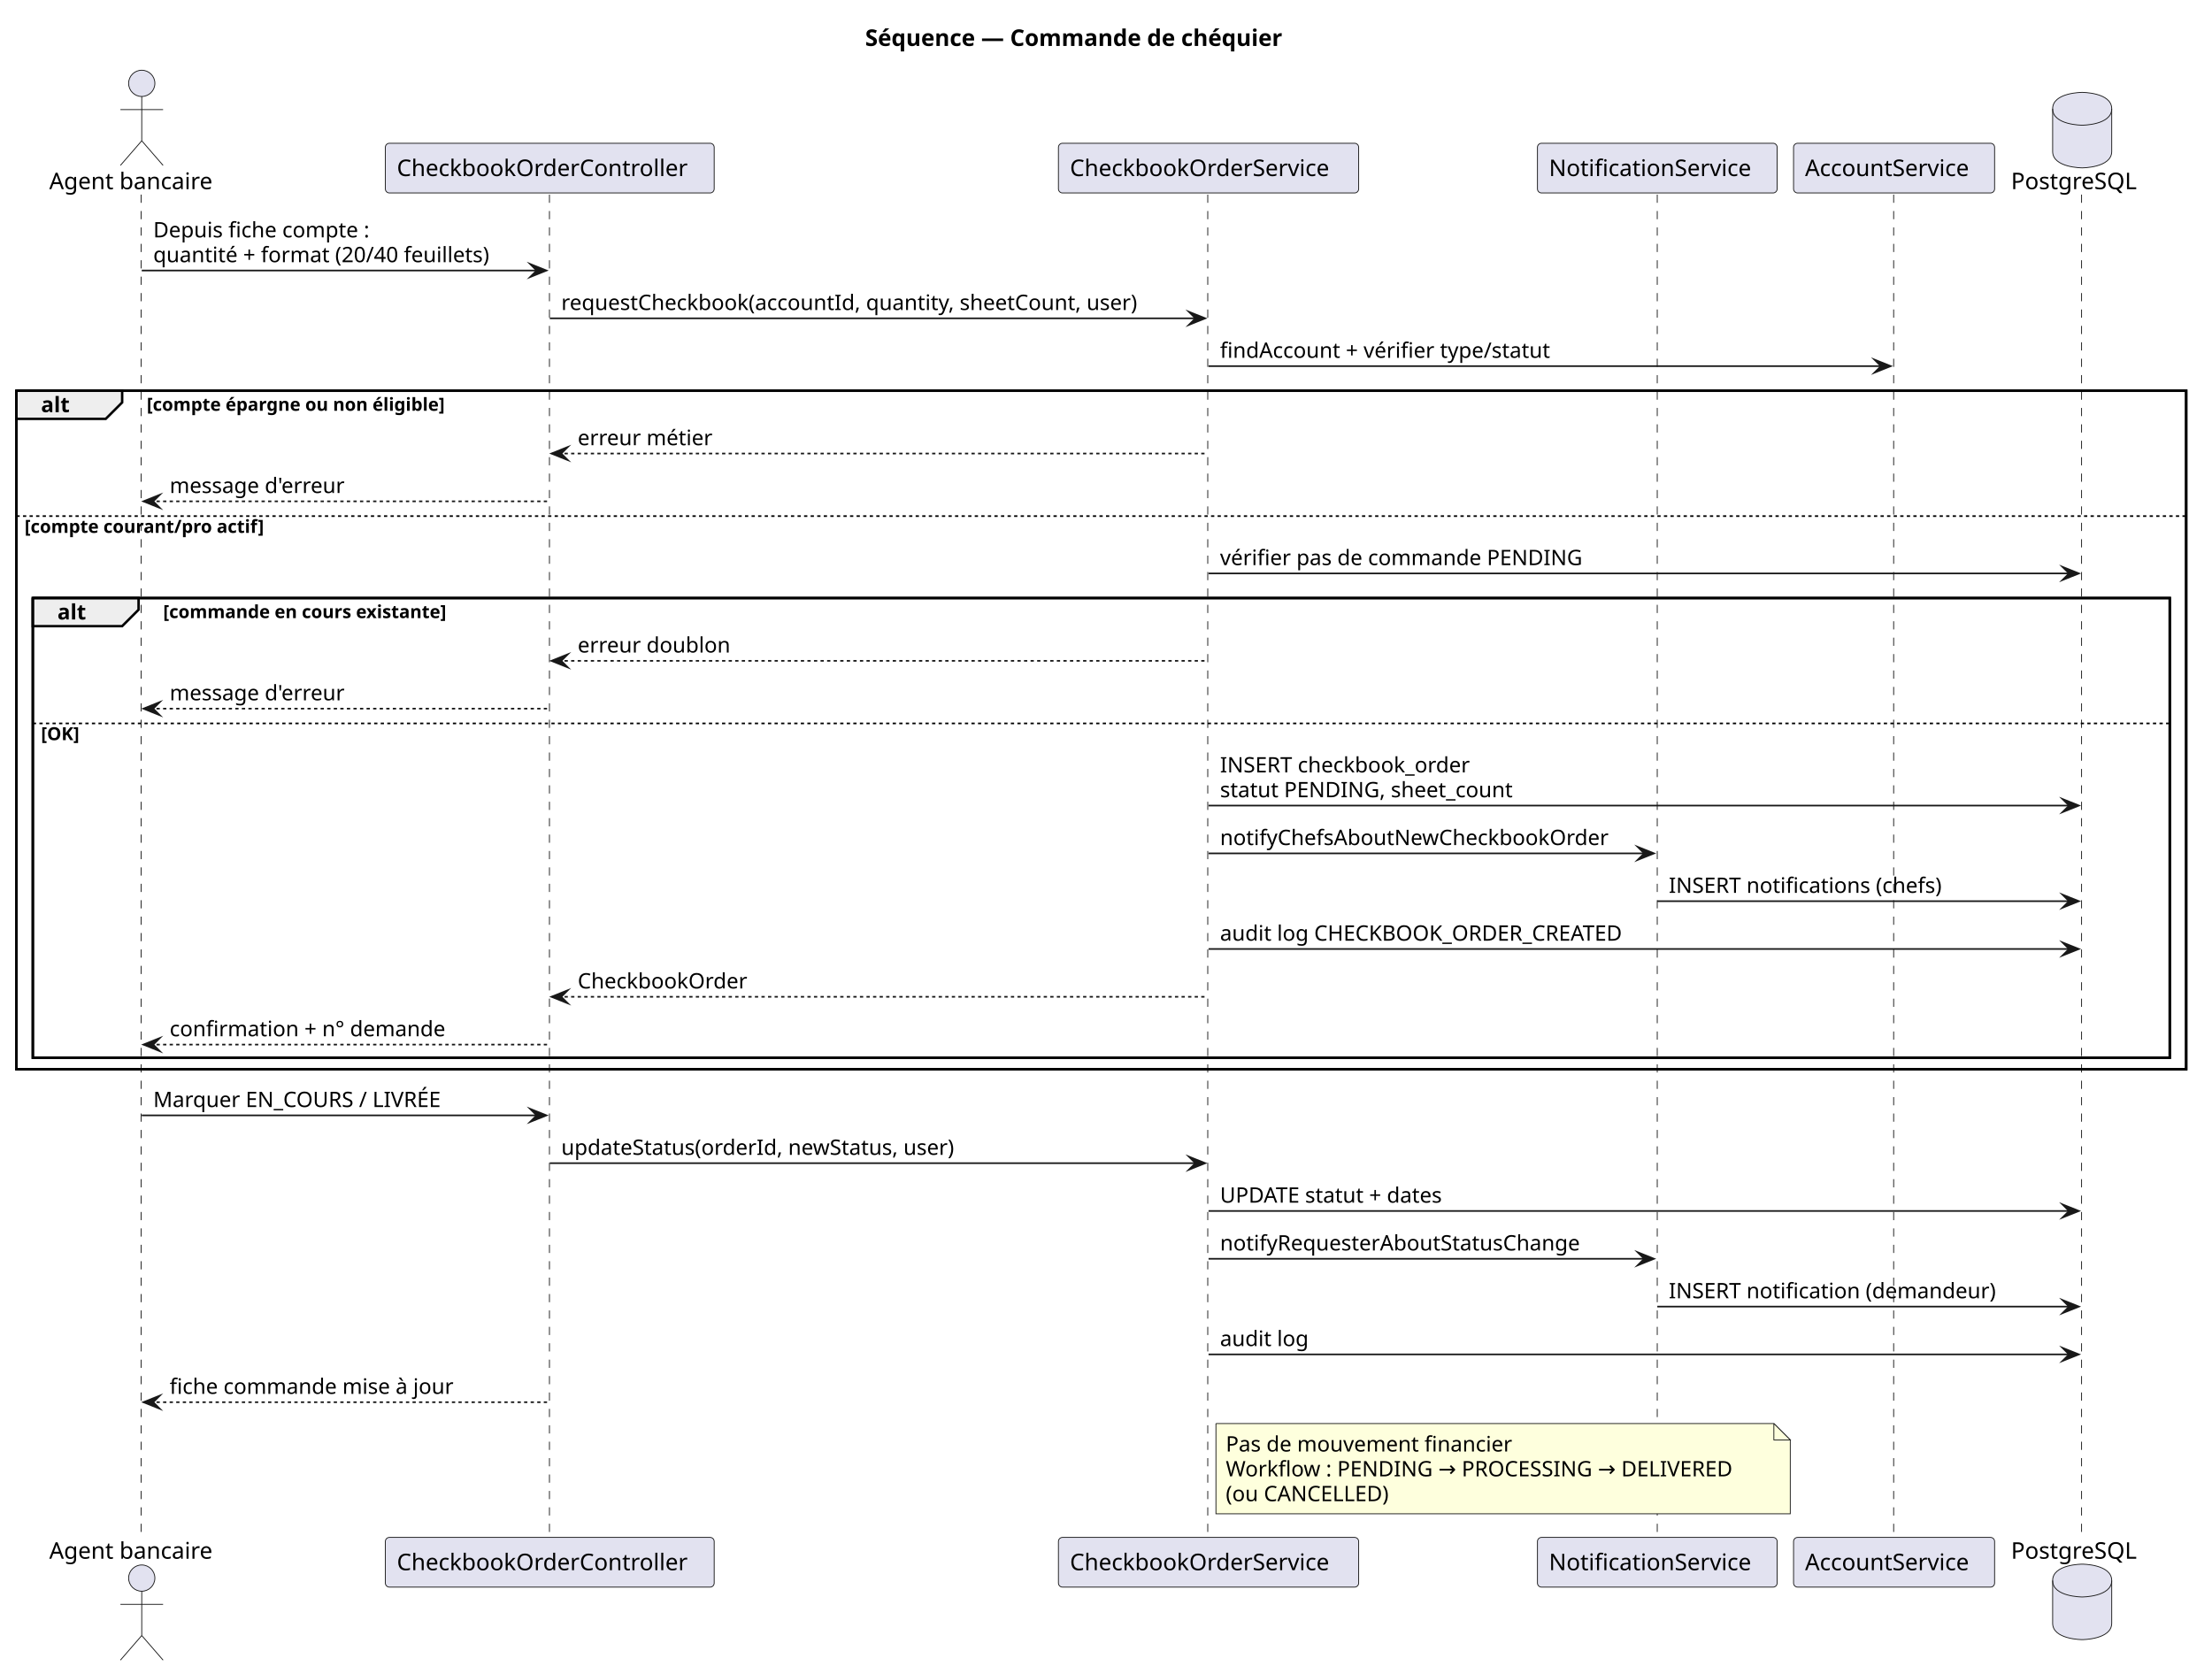
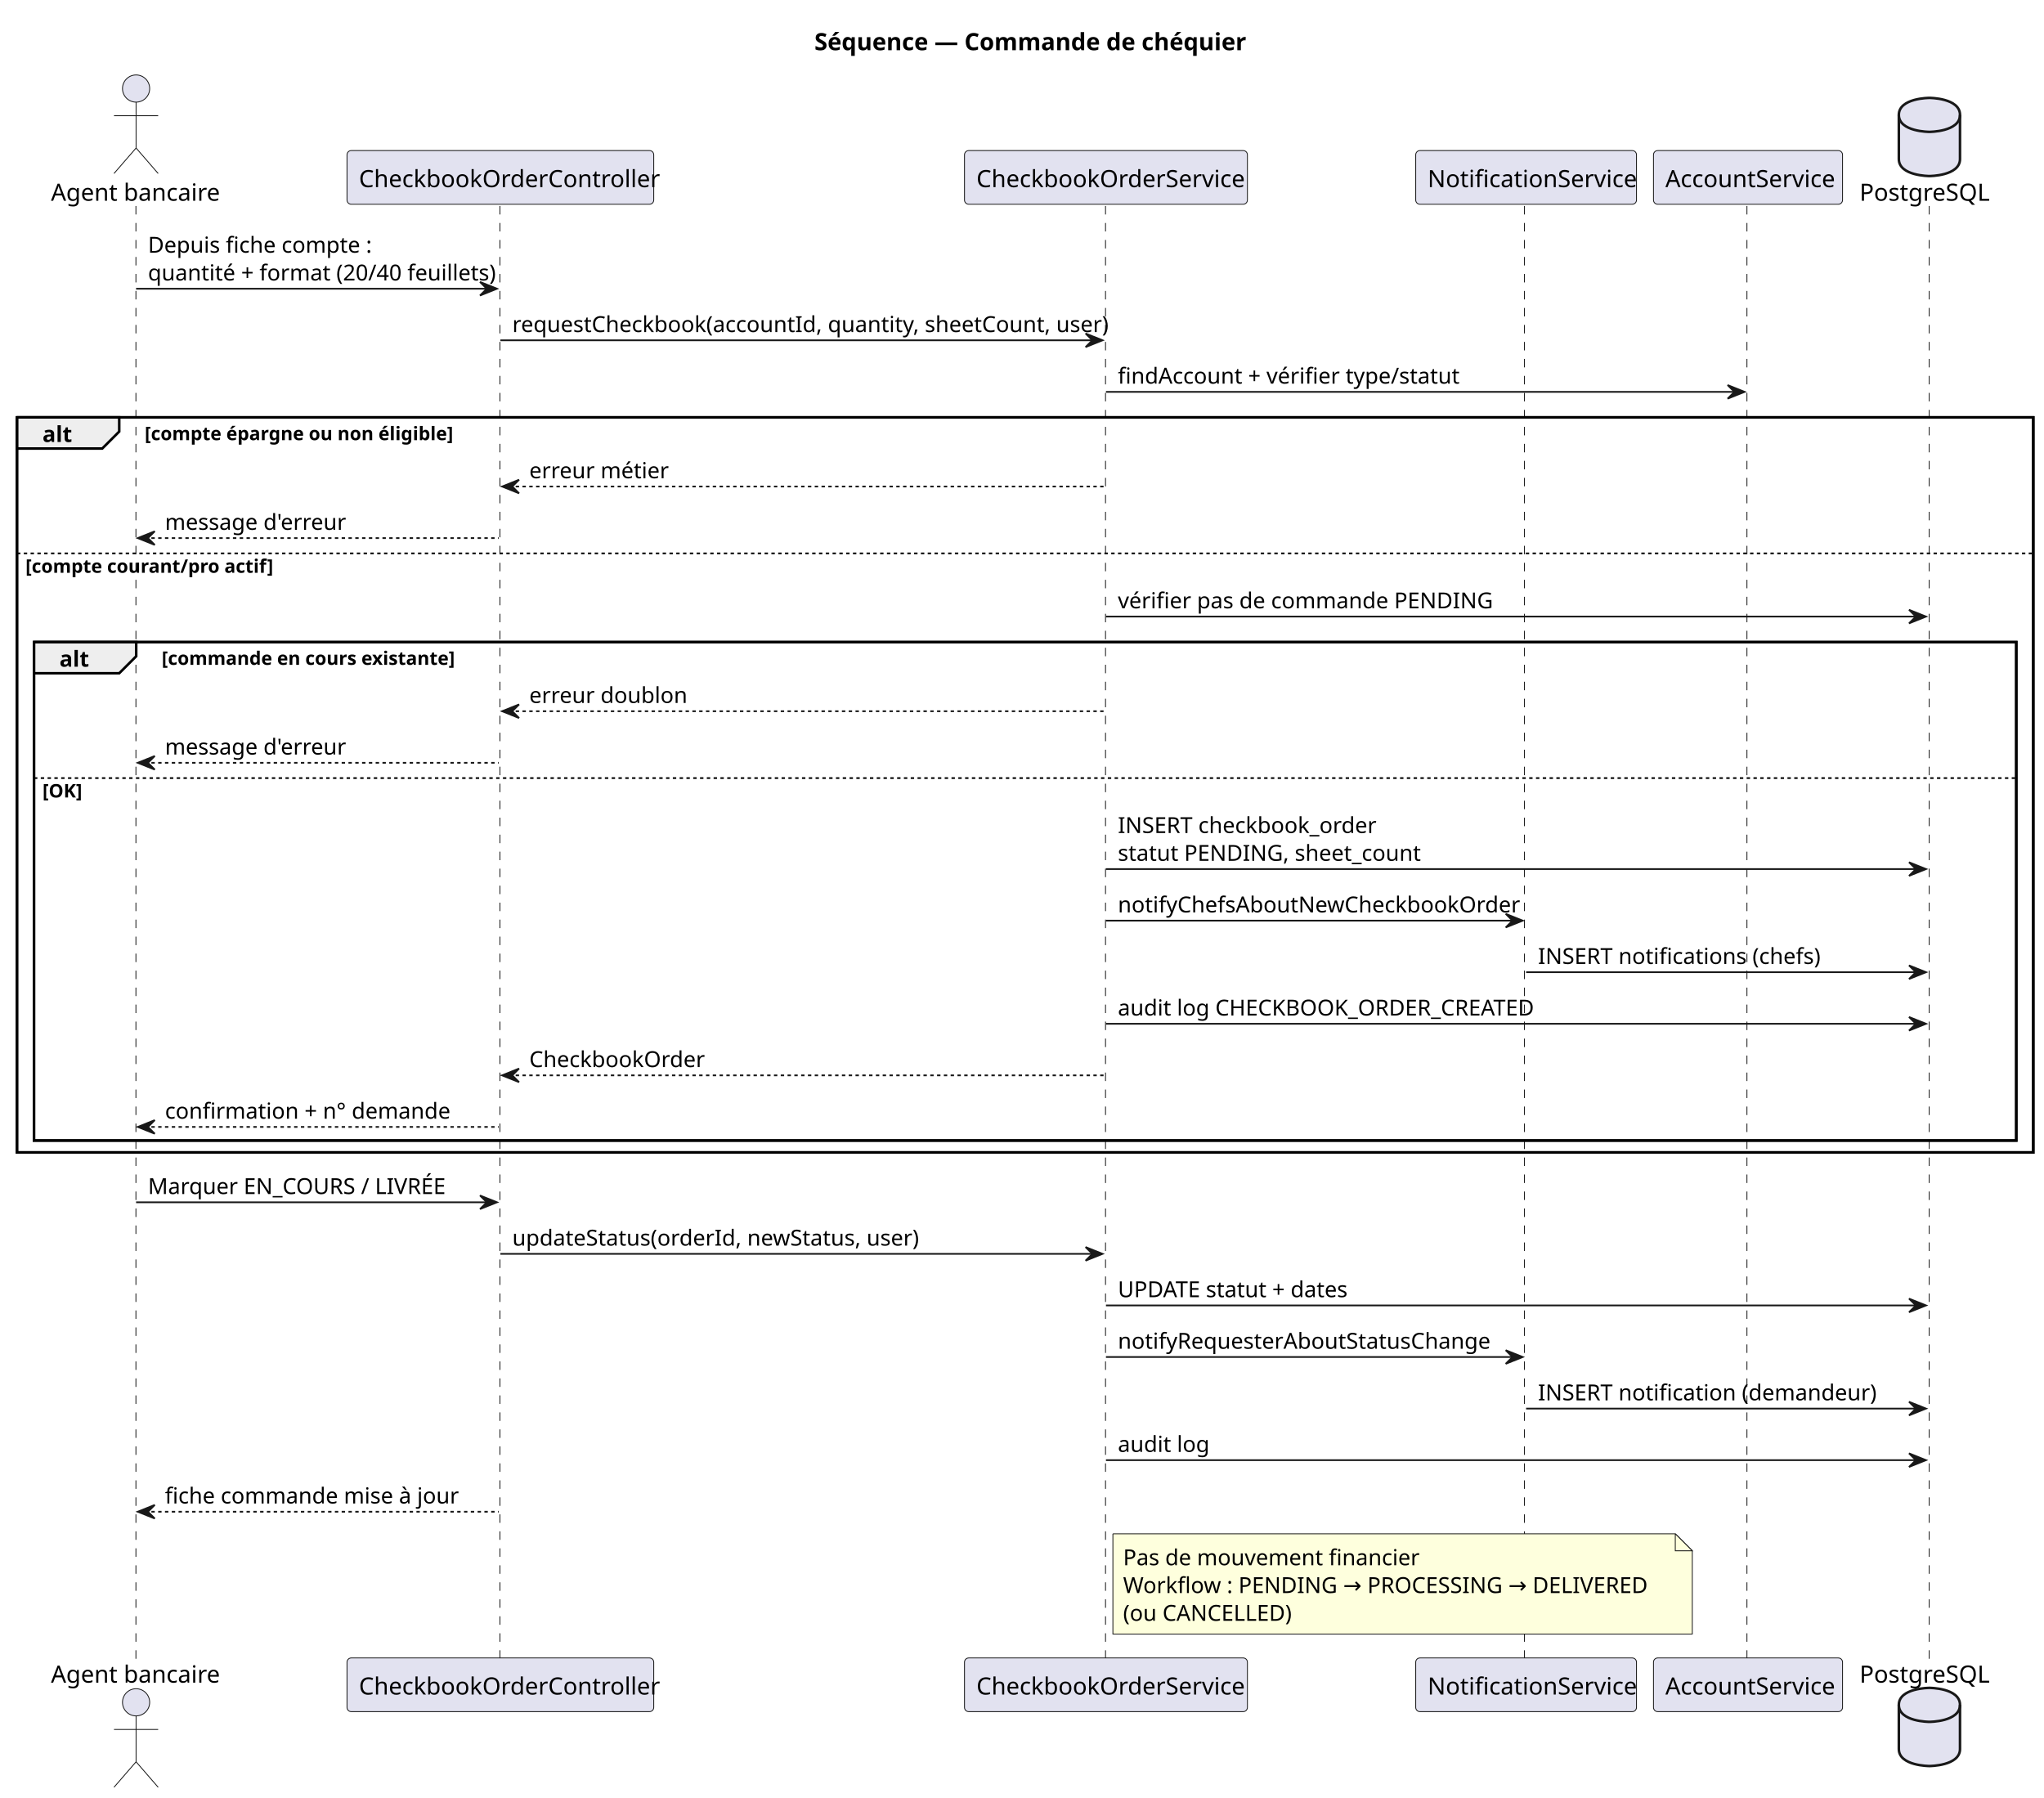
- <svg xmlns="http://www.w3.org/2000/svg" version="1.1" data-diagram-type="SEQUENCE" style="width:1348px;height:1020px;background:#FFFFFF;" width="1348px" height="1020px" viewBox="0 0 1348 1020" zoomAndPan="magnify" preserveAspectRatio="none" contentStyleType="text/css">
+ <svg xmlns="http://www.w3.org/2000/svg" contentStyleType="text/css" height="1058px" preserveAspectRatio="none" style="width:1203px;height:1058px;background:#FFFFFF;" version="1.1" viewBox="0 0 1203 1058" width="1203px" zoomAndPan="magnify">
  <defs />
  <g>
-     <g class="title" data-source-line="4">
-       <text x="527.242" y="27.995" fill="#000000" font-size="14" lengthAdjust="spacing" textLength="286.781" font-weight="700" font-family="sans-serif">Séquence — Commande de chéquier</text>
-     </g>
-     <rect x="10" y="238.125" width="1322.266" height="413.469" fill="none" style="stroke:#000000;stroke-width:1.5;" />
-     <rect x="20" y="364.461" width="1302.266" height="280.133" fill="none" style="stroke:#000000;stroke-width:1.5;" />
-     <g class="participant-lifeline" data-qualified-name="agent" data-entity-uid="part1" id="part1-lifeline" data-source-line="6">
-       <g>
-         <rect x="82.382" y="118.594" width="8" height="819.328" fill="#000000" fill-opacity="0" />
-         <line x1="86" y1="118.594" x2="86" y2="937.922" style="stroke:#181818;stroke-width:0.5;stroke-dasharray:5,5;" />
-       </g>
-     </g>
-     <g class="participant-lifeline" data-qualified-name="ctrl" data-entity-uid="part2" id="part2-lifeline" data-source-line="7">
-       <g>
-         <rect x="331.032" y="118.594" width="8" height="819.328" fill="#000000" fill-opacity="0" />
-         <line x1="334.834" y1="118.594" x2="334.834" y2="937.922" style="stroke:#181818;stroke-width:0.5;stroke-dasharray:5,5;" />
-       </g>
-     </g>
-     <g class="participant-lifeline" data-qualified-name="svc" data-entity-uid="part3" id="part3-lifeline" data-source-line="8">
-       <g>
-         <rect x="732.489" y="118.594" width="8" height="819.328" fill="#000000" fill-opacity="0" />
-         <line x1="736.007" y1="118.594" x2="736.007" y2="937.922" style="stroke:#181818;stroke-width:0.5;stroke-dasharray:5,5;" />
-       </g>
-     </g>
-     <g class="participant-lifeline" data-qualified-name="notif" data-entity-uid="part4" id="part4-lifeline" data-source-line="9">
-       <g>
-         <rect x="1005.964" y="118.594" width="8" height="819.328" fill="#000000" fill-opacity="0" />
-         <line x1="1009.929" y1="118.594" x2="1009.929" y2="937.922" style="stroke:#181818;stroke-width:0.5;stroke-dasharray:5,5;" />
-       </g>
-     </g>
-     <g class="participant-lifeline" data-qualified-name="acc" data-entity-uid="part5" id="part5-lifeline" data-source-line="10">
-       <g>
-         <rect x="1150.256" y="118.594" width="8" height="819.328" fill="#000000" fill-opacity="0" />
-         <line x1="1153.999" y1="118.594" x2="1153.999" y2="937.922" style="stroke:#181818;stroke-width:0.5;stroke-dasharray:5,5;" />
-       </g>
-     </g>
-     <g class="participant-lifeline" data-qualified-name="db" data-entity-uid="part6" id="part6-lifeline" data-source-line="11">
-       <g>
-         <rect x="1264.89" y="118.594" width="8" height="819.328" fill="#000000" fill-opacity="0" />
-         <line x1="1268.513" y1="118.594" x2="1268.513" y2="937.922" style="stroke:#181818;stroke-width:0.5;stroke-dasharray:5,5;" />
-       </g>
-     </g>
-     <g class="participant participant-head" data-qualified-name="agent" data-entity-uid="part1" id="part1-head" data-source-line="6">
-       <text x="30" y="115.292" fill="#000000" font-size="14" lengthAdjust="spacing" textLength="106.764" font-family="sans-serif">Agent bancaire</text>
-       <ellipse cx="86.382" cy="50.797" rx="8" ry="8" fill="#E2E2F0" style="stroke:#181818;stroke-width:0.5;" />
-       <path d="M86.382,58.797 L86.382,85.797 M73.382,66.797 L99.382,66.797 M86.382,85.797 L73.382,100.797 M86.382,85.797 L99.382,100.797" style="stroke:#181818;stroke-width:0.5;" fill="none" />
-     </g>
-     <g class="participant participant-tail" data-qualified-name="agent" data-entity-uid="part1" id="part1-tail" data-source-line="6">
-       <text x="30" y="949.917" fill="#000000" font-size="14" lengthAdjust="spacing" textLength="106.764" font-family="sans-serif">Agent bancaire</text>
-       <ellipse cx="86.382" cy="961.719" rx="8" ry="8" fill="#E2E2F0" style="stroke:#181818;stroke-width:0.5;" />
-       <path d="M86.382,969.719 L86.382,996.719 M73.382,977.719 L99.382,977.719 M86.382,996.719 L73.382,1011.719 M86.382,996.719 L99.382,1011.719" style="stroke:#181818;stroke-width:0.5;" fill="none" />
-     </g>
-     <g class="participant participant-head" data-qualified-name="ctrl" data-entity-uid="part2" id="part2-head" data-source-line="7">
-       <rect x="234.834" y="87.297" width="200.395" height="30.297" fill="#E2E2F0" style="stroke:#181818;stroke-width:0.5;" rx="2.5" ry="2.5" />
-       <text x="241.834" y="107.292" fill="#000000" font-size="14" lengthAdjust="spacing" textLength="186.395" font-family="sans-serif">CheckbookOrderController</text>
-     </g>
-     <g class="participant participant-tail" data-qualified-name="ctrl" data-entity-uid="part2" id="part2-tail" data-source-line="7">
-       <rect x="234.834" y="936.922" width="200.395" height="30.297" fill="#E2E2F0" style="stroke:#181818;stroke-width:0.5;" rx="2.5" ry="2.5" />
-       <text x="241.834" y="956.917" fill="#000000" font-size="14" lengthAdjust="spacing" textLength="186.395" font-family="sans-serif">CheckbookOrderController</text>
-     </g>
-     <g class="participant participant-head" data-qualified-name="svc" data-entity-uid="part3" id="part3-head" data-source-line="8">
-       <rect x="645.007" y="87.297" width="182.964" height="30.297" fill="#E2E2F0" style="stroke:#181818;stroke-width:0.5;" rx="2.5" ry="2.5" />
-       <text x="652.007" y="107.292" fill="#000000" font-size="14" lengthAdjust="spacing" textLength="168.964" font-family="sans-serif">CheckbookOrderService</text>
-     </g>
-     <g class="participant participant-tail" data-qualified-name="svc" data-entity-uid="part3" id="part3-tail" data-source-line="8">
-       <rect x="645.007" y="936.922" width="182.964" height="30.297" fill="#E2E2F0" style="stroke:#181818;stroke-width:0.5;" rx="2.5" ry="2.5" />
-       <text x="652.007" y="956.917" fill="#000000" font-size="14" lengthAdjust="spacing" textLength="168.964" font-family="sans-serif">CheckbookOrderService</text>
-     </g>
-     <g class="participant participant-head" data-qualified-name="notif" data-entity-uid="part4" id="part4-head" data-source-line="9">
-       <rect x="936.929" y="87.297" width="146.07" height="30.297" fill="#E2E2F0" style="stroke:#181818;stroke-width:0.5;" rx="2.5" ry="2.5" />
-       <text x="943.929" y="107.292" fill="#000000" font-size="14" lengthAdjust="spacing" textLength="132.07" font-family="sans-serif">NotificationService</text>
-     </g>
-     <g class="participant participant-tail" data-qualified-name="notif" data-entity-uid="part4" id="part4-tail" data-source-line="9">
-       <rect x="936.929" y="936.922" width="146.07" height="30.297" fill="#E2E2F0" style="stroke:#181818;stroke-width:0.5;" rx="2.5" ry="2.5" />
-       <text x="943.929" y="956.917" fill="#000000" font-size="14" lengthAdjust="spacing" textLength="132.07" font-family="sans-serif">NotificationService</text>
-     </g>
-     <g class="participant participant-head" data-qualified-name="acc" data-entity-uid="part5" id="part5-head" data-source-line="10">
-       <rect x="1092.999" y="87.297" width="122.514" height="30.297" fill="#E2E2F0" style="stroke:#181818;stroke-width:0.5;" rx="2.5" ry="2.5" />
-       <text x="1099.999" y="107.292" fill="#000000" font-size="14" lengthAdjust="spacing" textLength="108.514" font-family="sans-serif">AccountService</text>
-     </g>
-     <g class="participant participant-tail" data-qualified-name="acc" data-entity-uid="part5" id="part5-tail" data-source-line="10">
-       <rect x="1092.999" y="936.922" width="122.514" height="30.297" fill="#E2E2F0" style="stroke:#181818;stroke-width:0.5;" rx="2.5" ry="2.5" />
-       <text x="1099.999" y="956.917" fill="#000000" font-size="14" lengthAdjust="spacing" textLength="108.514" font-family="sans-serif">AccountService</text>
-     </g>
-     <g class="participant participant-head" data-qualified-name="db" data-entity-uid="part6" id="part6-head" data-source-line="11">
-       <text x="1225.513" y="115.292" fill="#000000" font-size="14" lengthAdjust="spacing" textLength="80.753" font-family="sans-serif">PostgreSQL</text>
-       <path d="M1250.89,66.297 C1250.89,56.297 1268.89,56.297 1268.89,56.297 C1268.89,56.297 1286.89,56.297 1286.89,66.297 L1286.89,92.297 C1286.89,102.297 1268.89,102.297 1268.89,102.297 C1268.89,102.297 1250.89,102.297 1250.89,92.297 L1250.89,66.297" style="stroke:#181818;stroke-width:0.5;" fill="#E2E2F0" />
-       <path d="M1250.89,66.297 C1250.89,76.297 1268.89,76.297 1268.89,76.297 C1268.89,76.297 1286.89,76.297 1286.89,66.297" style="stroke:#181818;stroke-width:0.5;" fill="none" />
-     </g>
-     <g class="participant participant-tail" data-qualified-name="db" data-entity-uid="part6" id="part6-tail" data-source-line="11">
-       <text x="1225.513" y="949.917" fill="#000000" font-size="14" lengthAdjust="spacing" textLength="80.753" font-family="sans-serif">PostgreSQL</text>
-       <path d="M1250.89,963.219 C1250.89,953.219 1268.89,953.219 1268.89,953.219 C1268.89,953.219 1286.89,953.219 1286.89,963.219 L1286.89,989.219 C1286.89,999.219 1268.89,999.219 1268.89,999.219 C1268.89,999.219 1250.89,999.219 1250.89,989.219 L1250.89,963.219" style="stroke:#181818;stroke-width:0.5;" fill="#E2E2F0" />
-       <path d="M1250.89,963.219 C1250.89,973.219 1268.89,973.219 1268.89,973.219 C1268.89,973.219 1286.89,973.219 1286.89,963.219" style="stroke:#181818;stroke-width:0.5;" fill="none" />
-     </g>
-     <g class="message" data-entity-1="part1" data-entity-2="part2" id="msg1" data-source-line="13">
-       <polygon points="323.032,160.859,333.032,164.859,323.032,168.859,327.032,164.859" fill="#181818" style="stroke:#181818;stroke-width:1;stroke-linejoin:miter;stroke-miterlimit:10;" />
-       <line x1="86.382" y1="164.859" x2="329.032" y2="164.859" style="stroke:#181818;stroke-width:1;" />
-       <text x="93.382" y="144.661" fill="#000000" font-size="13" lengthAdjust="spacing" textLength="142.346" font-family="sans-serif">Depuis fiche compte :</text>
-       <text x="93.382" y="159.793" fill="#000000" font-size="13" lengthAdjust="spacing" textLength="224.65" font-family="sans-serif">quantité + format (20/40 feuillets)</text>
-     </g>
-     <g class="message" data-entity-1="part2" data-entity-2="part3" id="msg2" data-source-line="14">
-       <polygon points="724.489,189.992,734.489,193.992,724.489,197.992,728.489,193.992" fill="#181818" style="stroke:#181818;stroke-width:1;stroke-linejoin:miter;stroke-miterlimit:10;" />
-       <line x1="335.032" y1="193.992" x2="730.489" y2="193.992" style="stroke:#181818;stroke-width:1;" />
-       <text x="342.032" y="188.926" fill="#000000" font-size="13" lengthAdjust="spacing" textLength="377.457" font-family="sans-serif">requestCheckbook(accountId, quantity, sheetCount, user)</text>
-     </g>
-     <g class="message" data-entity-1="part3" data-entity-2="part5" id="msg3" data-source-line="16">
-       <polygon points="1142.256,219.125,1152.256,223.125,1142.256,227.125,1146.256,223.125" fill="#181818" style="stroke:#181818;stroke-width:1;stroke-linejoin:miter;stroke-miterlimit:10;" />
-       <line x1="736.489" y1="223.125" x2="1148.256" y2="223.125" style="stroke:#181818;stroke-width:1;" />
-       <text x="743.489" y="218.059" fill="#000000" font-size="13" lengthAdjust="spacing" textLength="218.556" font-family="sans-serif">findAccount + vérifier type/statut</text>
-     </g>
-     <path d="M10,238.125 L74.443,238.125 L74.443,245.258 L64.443,255.258 L10,255.258 L10,238.125" style="stroke:#000000;stroke-width:1.5;" fill="#EEEEEE" />
-     <rect x="10" y="238.125" width="1322.266" height="413.469" fill="none" style="stroke:#000000;stroke-width:1.5;" />
-     <text x="25" y="251.192" fill="#000000" font-size="13" lengthAdjust="spacing" textLength="19.443" font-weight="700" font-family="sans-serif">alt</text>
-     <text x="89.443" y="250.335" fill="#000000" font-size="11" lengthAdjust="spacing" textLength="207.211" font-weight="700" font-family="sans-serif">[compte épargne ou non éligible]</text>
-     <g class="message" data-entity-1="part3" data-entity-2="part2" id="msg4" data-source-line="18">
-       <polygon points="346.032,272.391,336.032,276.391,346.032,280.391,342.032,276.391" fill="#181818" style="stroke:#181818;stroke-width:1;stroke-linejoin:miter;stroke-miterlimit:10;" />
-       <line x1="340.032" y1="276.391" x2="735.489" y2="276.391" style="stroke:#181818;stroke-width:1;stroke-dasharray:2,2;" />
-       <text x="352.032" y="271.325" fill="#000000" font-size="13" lengthAdjust="spacing" textLength="87.115" font-family="sans-serif">erreur métier</text>
-     </g>
-     <g class="message" data-entity-1="part2" data-entity-2="part1" id="msg5" data-source-line="19">
-       <polygon points="97.382,301.523,87.382,305.523,97.382,309.523,93.382,305.523" fill="#181818" style="stroke:#181818;stroke-width:1;stroke-linejoin:miter;stroke-miterlimit:10;" />
-       <line x1="91.382" y1="305.523" x2="334.032" y2="305.523" style="stroke:#181818;stroke-width:1;stroke-dasharray:2,2;" />
-       <text x="103.382" y="300.457" fill="#000000" font-size="13" lengthAdjust="spacing" textLength="114.651" font-family="sans-serif">message d'erreur</text>
-     </g>
-     <line x1="10" y1="314.523" x2="1332.266" y2="314.523" style="stroke:#000000;stroke-width:1;stroke-dasharray:2,2;" />
-     <text x="15" y="324.734" fill="#000000" font-size="11" lengthAdjust="spacing" textLength="164.323" font-weight="700" font-family="sans-serif">[compte courant/pro actif]</text>
-     <g class="message" data-entity-1="part3" data-entity-2="part6" id="msg6" data-source-line="21">
-       <polygon points="1256.89,345.461,1266.89,349.461,1256.89,353.461,1260.89,349.461" fill="#181818" style="stroke:#181818;stroke-width:1;stroke-linejoin:miter;stroke-miterlimit:10;" />
-       <line x1="736.489" y1="349.461" x2="1262.89" y2="349.461" style="stroke:#181818;stroke-width:1;" />
-       <text x="743.489" y="344.395" fill="#000000" font-size="13" lengthAdjust="spacing" textLength="234.254" font-family="sans-serif">vérifier pas de commande PENDING</text>
-     </g>
-     <path d="M20,364.461 L84.443,364.461 L84.443,371.594 L74.443,381.594 L20,381.594 L20,364.461" style="stroke:#000000;stroke-width:1.5;" fill="#EEEEEE" />
-     <rect x="20" y="364.461" width="1302.266" height="280.133" fill="none" style="stroke:#000000;stroke-width:1.5;" />
-     <text x="35" y="377.528" fill="#000000" font-size="13" lengthAdjust="spacing" textLength="19.443" font-weight="700" font-family="sans-serif">alt</text>
-     <text x="99.443" y="376.671" fill="#000000" font-size="11" lengthAdjust="spacing" textLength="196.41" font-weight="700" font-family="sans-serif">[commande en cours existante]</text>
-     <g class="message" data-entity-1="part3" data-entity-2="part2" id="msg7" data-source-line="23">
-       <polygon points="346.032,398.727,336.032,402.727,346.032,406.727,342.032,402.727" fill="#181818" style="stroke:#181818;stroke-width:1;stroke-linejoin:miter;stroke-miterlimit:10;" />
-       <line x1="340.032" y1="402.727" x2="735.489" y2="402.727" style="stroke:#181818;stroke-width:1;stroke-dasharray:2,2;" />
-       <text x="352.032" y="397.661" fill="#000000" font-size="13" lengthAdjust="spacing" textLength="96.903" font-family="sans-serif">erreur doublon</text>
-     </g>
-     <g class="message" data-entity-1="part2" data-entity-2="part1" id="msg8" data-source-line="24">
-       <polygon points="97.382,427.859,87.382,431.859,97.382,435.859,93.382,431.859" fill="#181818" style="stroke:#181818;stroke-width:1;stroke-linejoin:miter;stroke-miterlimit:10;" />
-       <line x1="91.382" y1="431.859" x2="334.032" y2="431.859" style="stroke:#181818;stroke-width:1;stroke-dasharray:2,2;" />
-       <text x="103.382" y="426.793" fill="#000000" font-size="13" lengthAdjust="spacing" textLength="114.651" font-family="sans-serif">message d'erreur</text>
-     </g>
-     <line x1="20" y1="440.859" x2="1322.266" y2="440.859" style="stroke:#000000;stroke-width:1;stroke-dasharray:2,2;" />
-     <text x="25" y="451.07" fill="#000000" font-size="11" lengthAdjust="spacing" textLength="27.93" font-weight="700" font-family="sans-serif">[OK]</text>
-     <g class="message" data-entity-1="part3" data-entity-2="part6" id="msg9" data-source-line="26">
-       <polygon points="1256.89,486.93,1266.89,490.93,1256.89,494.93,1260.89,490.93" fill="#181818" style="stroke:#181818;stroke-width:1;stroke-linejoin:miter;stroke-miterlimit:10;" />
-       <line x1="736.489" y1="490.93" x2="1262.89" y2="490.93" style="stroke:#181818;stroke-width:1;" />
-       <text x="743.489" y="470.731" fill="#000000" font-size="13" lengthAdjust="spacing" textLength="162.272" font-family="sans-serif">INSERT checkbook_order</text>
-       <text x="743.489" y="485.864" fill="#000000" font-size="13" lengthAdjust="spacing" textLength="189.37" font-family="sans-serif">statut PENDING, sheet_count</text>
-     </g>
-     <g class="message" data-entity-1="part3" data-entity-2="part4" id="msg10" data-source-line="27">
-       <polygon points="997.964,516.062,1007.964,520.062,997.964,524.062,1001.964,520.062" fill="#181818" style="stroke:#181818;stroke-width:1;stroke-linejoin:miter;stroke-miterlimit:10;" />
-       <line x1="736.489" y1="520.062" x2="1003.964" y2="520.062" style="stroke:#181818;stroke-width:1;" />
-       <text x="743.489" y="514.997" fill="#000000" font-size="13" lengthAdjust="spacing" textLength="249.476" font-family="sans-serif">notifyChefsAboutNewCheckbookOrder</text>
-     </g>
-     <g class="message" data-entity-1="part4" data-entity-2="part6" id="msg11" data-source-line="28">
-       <polygon points="1256.89,545.195,1266.89,549.195,1256.89,553.195,1260.89,549.195" fill="#181818" style="stroke:#181818;stroke-width:1;stroke-linejoin:miter;stroke-miterlimit:10;" />
-       <line x1="1009.964" y1="549.195" x2="1262.89" y2="549.195" style="stroke:#181818;stroke-width:1;" />
-       <text x="1016.964" y="544.129" fill="#000000" font-size="13" lengthAdjust="spacing" textLength="180.019" font-family="sans-serif">INSERT notifications (chefs)</text>
-     </g>
-     <g class="message" data-entity-1="part3" data-entity-2="part6" id="msg12" data-source-line="29">
-       <polygon points="1256.89,574.328,1266.89,578.328,1256.89,582.328,1260.89,578.328" fill="#181818" style="stroke:#181818;stroke-width:1;stroke-linejoin:miter;stroke-miterlimit:10;" />
-       <line x1="736.489" y1="578.328" x2="1262.89" y2="578.328" style="stroke:#181818;stroke-width:1;" />
-       <text x="743.489" y="573.262" fill="#000000" font-size="13" lengthAdjust="spacing" textLength="264.729" font-family="sans-serif">audit log CHECKBOOK_ORDER_CREATED</text>
-     </g>
-     <g class="message" data-entity-1="part3" data-entity-2="part2" id="msg13" data-source-line="30">
-       <polygon points="346.032,603.461,336.032,607.461,346.032,611.461,342.032,607.461" fill="#181818" style="stroke:#181818;stroke-width:1;stroke-linejoin:miter;stroke-miterlimit:10;" />
-       <line x1="340.032" y1="607.461" x2="735.489" y2="607.461" style="stroke:#181818;stroke-width:1;stroke-dasharray:2,2;" />
-       <text x="352.032" y="602.395" fill="#000000" font-size="13" lengthAdjust="spacing" textLength="108.85" font-family="sans-serif">CheckbookOrder</text>
-     </g>
-     <g class="message" data-entity-1="part2" data-entity-2="part1" id="msg14" data-source-line="31">
-       <polygon points="97.382,632.594,87.382,636.594,97.382,640.594,93.382,636.594" fill="#181818" style="stroke:#181818;stroke-width:1;stroke-linejoin:miter;stroke-miterlimit:10;" />
-       <line x1="91.382" y1="636.594" x2="334.032" y2="636.594" style="stroke:#181818;stroke-width:1;stroke-dasharray:2,2;" />
-       <text x="103.382" y="631.528" fill="#000000" font-size="13" lengthAdjust="spacing" textLength="181.803" font-family="sans-serif">confirmation + n° demande</text>
-     </g>
-     <g class="message" data-entity-1="part1" data-entity-2="part2" id="msg15" data-source-line="35">
-       <polygon points="323.032,675.727,333.032,679.727,323.032,683.727,327.032,679.727" fill="#181818" style="stroke:#181818;stroke-width:1;stroke-linejoin:miter;stroke-miterlimit:10;" />
-       <line x1="86.382" y1="679.727" x2="329.032" y2="679.727" style="stroke:#181818;stroke-width:1;" />
-       <text x="93.382" y="674.661" fill="#000000" font-size="13" lengthAdjust="spacing" textLength="187.116" font-family="sans-serif">Marquer EN_COURS / LIVRÉE</text>
-     </g>
-     <g class="message" data-entity-1="part2" data-entity-2="part3" id="msg16" data-source-line="36">
-       <polygon points="724.489,704.859,734.489,708.859,724.489,712.859,728.489,708.859" fill="#181818" style="stroke:#181818;stroke-width:1;stroke-linejoin:miter;stroke-miterlimit:10;" />
-       <line x1="335.032" y1="708.859" x2="730.489" y2="708.859" style="stroke:#181818;stroke-width:1;" />
-       <text x="342.032" y="703.793" fill="#000000" font-size="13" lengthAdjust="spacing" textLength="257.531" font-family="sans-serif">updateStatus(orderId, newStatus, user)</text>
-     </g>
-     <g class="message" data-entity-1="part3" data-entity-2="part6" id="msg17" data-source-line="37">
-       <polygon points="1256.89,733.992,1266.89,737.992,1256.89,741.992,1260.89,737.992" fill="#181818" style="stroke:#181818;stroke-width:1;stroke-linejoin:miter;stroke-miterlimit:10;" />
-       <line x1="736.489" y1="737.992" x2="1262.89" y2="737.992" style="stroke:#181818;stroke-width:1;" />
-       <text x="743.489" y="732.926" fill="#000000" font-size="13" lengthAdjust="spacing" textLength="150.059" font-family="sans-serif">UPDATE statut + dates</text>
-     </g>
-     <g class="message" data-entity-1="part3" data-entity-2="part4" id="msg18" data-source-line="38">
-       <polygon points="997.964,763.125,1007.964,767.125,997.964,771.125,1001.964,767.125" fill="#181818" style="stroke:#181818;stroke-width:1;stroke-linejoin:miter;stroke-miterlimit:10;" />
-       <line x1="736.489" y1="767.125" x2="1003.964" y2="767.125" style="stroke:#181818;stroke-width:1;" />
-       <text x="743.489" y="762.059" fill="#000000" font-size="13" lengthAdjust="spacing" textLength="233.537" font-family="sans-serif">notifyRequesterAboutStatusChange</text>
-     </g>
-     <g class="message" data-entity-1="part4" data-entity-2="part6" id="msg19" data-source-line="39">
-       <polygon points="1256.89,792.258,1266.89,796.258,1256.89,800.258,1260.89,796.258" fill="#181818" style="stroke:#181818;stroke-width:1;stroke-linejoin:miter;stroke-miterlimit:10;" />
-       <line x1="1009.964" y1="796.258" x2="1262.89" y2="796.258" style="stroke:#181818;stroke-width:1;" />
-       <text x="1016.964" y="791.192" fill="#000000" font-size="13" lengthAdjust="spacing" textLength="213.465" font-family="sans-serif">INSERT notification (demandeur)</text>
-     </g>
-     <g class="message" data-entity-1="part3" data-entity-2="part6" id="msg20" data-source-line="40">
-       <polygon points="1256.89,821.391,1266.89,825.391,1256.89,829.391,1260.89,825.391" fill="#181818" style="stroke:#181818;stroke-width:1;stroke-linejoin:miter;stroke-miterlimit:10;" />
-       <line x1="736.489" y1="825.391" x2="1262.89" y2="825.391" style="stroke:#181818;stroke-width:1;" />
-       <text x="743.489" y="820.325" fill="#000000" font-size="13" lengthAdjust="spacing" textLength="57.116" font-family="sans-serif">audit log</text>
-     </g>
-     <g class="message" data-entity-1="part2" data-entity-2="part1" id="msg21" data-source-line="41">
-       <polygon points="97.382,850.523,87.382,854.523,97.382,858.523,93.382,854.523" fill="#181818" style="stroke:#181818;stroke-width:1;stroke-linejoin:miter;stroke-miterlimit:10;" />
-       <line x1="91.382" y1="854.523" x2="334.032" y2="854.523" style="stroke:#181818;stroke-width:1;stroke-dasharray:2,2;" />
-       <text x="103.382" y="849.457" fill="#000000" font-size="13" lengthAdjust="spacing" textLength="185.148" font-family="sans-serif">fiche commande mise à jour</text>
-     </g>
-     <path d="M741,867.523 L741,922.523 L1091,922.523 L1091,877.523 L1081,867.523 L741,867.523" style="stroke:#181818;stroke-width:0.5;" fill="#FEFFDD" />
-     <path d="M1081,867.523 L1081,877.523 L1091,877.523 L1081,867.523" style="stroke:#181818;stroke-width:0.5;" fill="#FEFFDD" />
-     <text x="747" y="884.59" fill="#000000" font-size="13" lengthAdjust="spacing" textLength="186.507" font-family="sans-serif">Pas de mouvement financier</text>
-     <text x="747" y="899.723" fill="#000000" font-size="13" lengthAdjust="spacing" textLength="329.031" font-family="sans-serif">Workflow : PENDING → PROCESSING → DELIVERED</text>
-     <text x="747" y="914.856" fill="#000000" font-size="13" lengthAdjust="spacing" textLength="108.164" font-family="sans-serif">(ou CANCELLED)</text>
+     <text fill="#000000" font-family="sans-serif" font-size="14" font-weight="bold" lengthAdjust="spacing" textLength="247.058" x="479.317" y="29.533">Séquence — Commande de chéquier</text>
+     <rect fill="none" height="432.594" style="stroke:#000000;stroke-width:1.5;" width="1186.692" x="10" y="245.625" />
+     <rect fill="none" height="293.352" style="stroke:#000000;stroke-width:1.5;" width="1166.692" x="20" y="377.867" />
+     <line style="stroke:#181818;stroke-width:0.5;stroke-dasharray:5.0,5.0;" x1="80" x2="80" y1="121.219" y2="976.734" />
+     <line style="stroke:#181818;stroke-width:0.5;stroke-dasharray:5.0,5.0;" x1="294.242" x2="294.242" y1="121.219" y2="976.734" />
+     <line style="stroke:#181818;stroke-width:0.5;stroke-dasharray:5.0,5.0;" x1="650.659" x2="650.659" y1="121.219" y2="976.734" />
+     <line style="stroke:#181818;stroke-width:0.5;stroke-dasharray:5.0,5.0;" x1="897.224" x2="897.224" y1="121.219" y2="976.734" />
+     <line style="stroke:#181818;stroke-width:0.5;stroke-dasharray:5.0,5.0;" x1="1028.162" x2="1028.162" y1="121.219" y2="976.734" />
+     <line style="stroke:#181818;stroke-width:0.5;stroke-dasharray:5.0,5.0;" x1="1135.43" x2="1135.43" y1="121.219" y2="976.734" />
+     <text fill="#000000" font-family="sans-serif" font-size="14" lengthAdjust="spacing" textLength="94.179" x="30" y="118.143">Agent bancaire</text>
+     <ellipse cx="80.089" cy="52.109" fill="#E2E2F0" rx="8" ry="8" style="stroke:#181818;stroke-width:0.5;" />
+     <path d="M80.089,60.109 L80.089,87.109 M67.089,68.109 L93.089,68.109 M80.089,87.109 L67.089,102.109 M80.089,87.109 L93.089,102.109 " fill="none" style="stroke:#181818;stroke-width:0.5;" />
+     <text fill="#000000" font-family="sans-serif" font-size="14" lengthAdjust="spacing" textLength="94.179" x="30" y="990.268">Agent bancaire</text>
+     <ellipse cx="80.089" cy="1001.844" fill="#E2E2F0" rx="8" ry="8" style="stroke:#181818;stroke-width:0.5;" />
+     <path d="M80.089,1009.844 L80.089,1036.844 M67.089,1017.844 L93.089,1017.844 M80.089,1036.844 L67.089,1051.844 M80.089,1036.844 L93.089,1051.844 " fill="none" style="stroke:#181818;stroke-width:0.5;" />
+     <rect fill="#E2E2F0" height="31.609" rx="2.5" ry="2.5" style="stroke:#181818;stroke-width:0.5;" width="180.517" x="204.242" y="88.609" />
+     <text fill="#000000" font-family="sans-serif" font-size="14" lengthAdjust="spacing" textLength="166.517" x="211.242" y="110.143">CheckbookOrderController</text>
+     <rect fill="#E2E2F0" height="31.609" rx="2.5" ry="2.5" style="stroke:#181818;stroke-width:0.5;" width="180.517" x="204.242" y="975.734" />
+     <text fill="#000000" font-family="sans-serif" font-size="14" lengthAdjust="spacing" textLength="166.517" x="211.242" y="997.268">CheckbookOrderController</text>
+     <rect fill="#E2E2F0" height="31.609" rx="2.5" ry="2.5" style="stroke:#181818;stroke-width:0.5;" width="166.51" x="567.659" y="88.609" />
+     <text fill="#000000" font-family="sans-serif" font-size="14" lengthAdjust="spacing" textLength="152.51" x="574.659" y="110.143">CheckbookOrderService</text>
+     <rect fill="#E2E2F0" height="31.609" rx="2.5" ry="2.5" style="stroke:#181818;stroke-width:0.5;" width="166.51" x="567.659" y="975.734" />
+     <text fill="#000000" font-family="sans-serif" font-size="14" lengthAdjust="spacing" textLength="152.51" x="574.659" y="997.268">CheckbookOrderService</text>
+     <rect fill="#E2E2F0" height="31.609" rx="2.5" ry="2.5" style="stroke:#181818;stroke-width:0.5;" width="129.938" x="833.224" y="88.609" />
+     <text fill="#000000" font-family="sans-serif" font-size="14" lengthAdjust="spacing" textLength="115.938" x="840.224" y="110.143">NotificationService</text>
+     <rect fill="#E2E2F0" height="31.609" rx="2.5" ry="2.5" style="stroke:#181818;stroke-width:0.5;" width="129.938" x="833.224" y="975.734" />
+     <text fill="#000000" font-family="sans-serif" font-size="14" lengthAdjust="spacing" textLength="115.938" x="840.224" y="997.268">NotificationService</text>
+     <rect fill="#E2E2F0" height="31.609" rx="2.5" ry="2.5" style="stroke:#181818;stroke-width:0.5;" width="111.269" x="973.162" y="88.609" />
+     <text fill="#000000" font-family="sans-serif" font-size="14" lengthAdjust="spacing" textLength="97.269" x="980.162" y="110.143">AccountService</text>
+     <rect fill="#E2E2F0" height="31.609" rx="2.5" ry="2.5" style="stroke:#181818;stroke-width:0.5;" width="111.269" x="973.162" y="975.734" />
+     <text fill="#000000" font-family="sans-serif" font-size="14" lengthAdjust="spacing" textLength="97.269" x="980.162" y="997.268">AccountService</text>
+     <text fill="#000000" font-family="sans-serif" font-size="14" lengthAdjust="spacing" textLength="76.262" x="1094.43" y="118.143">PostgreSQL</text>
+     <path d="M1117.561,67.609 C1117.561,57.609 1135.561,57.609 1135.561,57.609 C1135.561,57.609 1153.561,57.609 1153.561,67.609 L1153.561,93.609 C1153.561,103.609 1135.561,103.609 1135.561,103.609 C1135.561,103.609 1117.561,103.609 1117.561,93.609 L1117.561,67.609 " fill="#E2E2F0" style="stroke:#181818;stroke-width:1.5;" />
+     <path d="M1117.561,67.609 C1117.561,77.609 1135.561,77.609 1135.561,77.609 C1135.561,77.609 1153.561,77.609 1153.561,67.609 " fill="none" style="stroke:#181818;stroke-width:1.5;" />
+     <text fill="#000000" font-family="sans-serif" font-size="14" lengthAdjust="spacing" textLength="76.262" x="1094.43" y="990.268">PostgreSQL</text>
+     <path d="M1117.561,1003.344 C1117.561,993.344 1135.561,993.344 1135.561,993.344 C1135.561,993.344 1153.561,993.344 1153.561,1003.344 L1153.561,1029.344 C1153.561,1039.344 1135.561,1039.344 1135.561,1039.344 C1135.561,1039.344 1117.561,1039.344 1117.561,1029.344 L1117.561,1003.344 " fill="#E2E2F0" style="stroke:#181818;stroke-width:1.5;" />
+     <path d="M1117.561,1003.344 C1117.561,1013.344 1135.561,1013.344 1135.561,1013.344 C1135.561,1013.344 1153.561,1013.344 1153.561,1003.344 " fill="none" style="stroke:#181818;stroke-width:1.5;" />
+     <polygon fill="#181818" points="282.5,165.922,292.5,169.922,282.5,173.922,286.5,169.922" style="stroke:#181818;stroke-width:1;" />
+     <line style="stroke:#181818;stroke-width:1;" x1="80.089" x2="288.5" y1="169.922" y2="169.922" />
+     <text fill="#000000" font-family="sans-serif" font-size="13" lengthAdjust="spacing" textLength="125.004" x="87.089" y="148.714">Depuis fiche compte :</text>
+     <text fill="#000000" font-family="sans-serif" font-size="13" lengthAdjust="spacing" textLength="190.411" x="87.089" y="165.065">quantité + format (20/40 feuillets)</text>
+     <polygon fill="#181818" points="638.914,196.273,648.914,200.273,638.914,204.273,642.914,200.273" style="stroke:#181818;stroke-width:1;" />
+     <line style="stroke:#181818;stroke-width:1;" x1="294.5" x2="644.914" y1="200.273" y2="200.273" />
+     <text fill="#000000" font-family="sans-serif" font-size="13" lengthAdjust="spacing" textLength="332.414" x="301.5" y="195.417">requestCheckbook(accountId, quantity, sheetCount, user)</text>
+     <polygon fill="#181818" points="1016.796,226.625,1026.796,230.625,1016.796,234.625,1020.796,230.625" style="stroke:#181818;stroke-width:1;" />
+     <line style="stroke:#181818;stroke-width:1;" x1="650.914" x2="1022.796" y1="230.625" y2="230.625" />
+     <text fill="#000000" font-family="sans-serif" font-size="13" lengthAdjust="spacing" textLength="185.345" x="657.914" y="225.769">findAccount + vérifier type/statut</text>
+     <path d="M10,245.625 L70.171,245.625 L70.171,253.977 L60.171,263.977 L10,263.977 L10,245.625 " fill="#EEEEEE" style="stroke:#000000;stroke-width:1.5;" />
+     <rect fill="none" height="432.594" style="stroke:#000000;stroke-width:1.5;" width="1186.692" x="10" y="245.625" />
+     <text fill="#000000" font-family="sans-serif" font-size="13" font-weight="bold" lengthAdjust="spacing" textLength="15.171" x="25" y="260.12">alt</text>
+     <text fill="#000000" font-family="sans-serif" font-size="11" font-weight="bold" lengthAdjust="spacing" textLength="172.955" x="85.171" y="259.044">[compte épargne ou non éligible]</text>
+     <polygon fill="#181818" points="305.5,282.328,295.5,286.328,305.5,290.328,301.5,286.328" style="stroke:#181818;stroke-width:1;" />
+     <line style="stroke:#181818;stroke-width:1;stroke-dasharray:2.0,2.0;" x1="299.5" x2="649.914" y1="286.328" y2="286.328" />
+     <text fill="#000000" font-family="sans-serif" font-size="13" lengthAdjust="spacing" textLength="74.407" x="311.5" y="281.472">erreur métier</text>
+     <polygon fill="#181818" points="91.089,312.68,81.089,316.68,91.089,320.68,87.089,316.68" style="stroke:#181818;stroke-width:1;" />
+     <line style="stroke:#181818;stroke-width:1;stroke-dasharray:2.0,2.0;" x1="85.089" x2="293.5" y1="316.68" y2="316.68" />
+     <text fill="#000000" font-family="sans-serif" font-size="13" lengthAdjust="spacing" textLength="100.75" x="97.089" y="311.823">message d'erreur</text>
+     <line style="stroke:#000000;stroke-width:1;stroke-dasharray:2.0,2.0;" x1="10" x2="1196.692" y1="325.68" y2="325.68" />
+     <text fill="#000000" font-family="sans-serif" font-size="11" font-weight="bold" lengthAdjust="spacing" textLength="136.286" x="15" y="337.099">[compte courant/pro actif]</text>
+     <polygon fill="#181818" points="1123.561,358.867,1133.561,362.867,1123.561,366.867,1127.561,362.867" style="stroke:#181818;stroke-width:1;" />
+     <line style="stroke:#181818;stroke-width:1;" x1="650.914" x2="1129.561" y1="362.867" y2="362.867" />
+     <text fill="#000000" font-family="sans-serif" font-size="13" lengthAdjust="spacing" textLength="212.412" x="657.914" y="358.011">vérifier pas de commande PENDING</text>
+     <path d="M20,377.867 L80.171,377.867 L80.171,386.219 L70.171,396.219 L20,396.219 L20,377.867 " fill="#EEEEEE" style="stroke:#000000;stroke-width:1.5;" />
+     <rect fill="none" height="293.352" style="stroke:#000000;stroke-width:1.5;" width="1166.692" x="20" y="377.867" />
+     <text fill="#000000" font-family="sans-serif" font-size="13" font-weight="bold" lengthAdjust="spacing" textLength="15.171" x="35" y="392.362">alt</text>
+     <text fill="#000000" font-family="sans-serif" font-size="11" font-weight="bold" lengthAdjust="spacing" textLength="165.048" x="95.171" y="391.286">[commande en cours existante]</text>
+     <polygon fill="#181818" points="305.5,414.57,295.5,418.57,305.5,422.57,301.5,418.57" style="stroke:#181818;stroke-width:1;" />
+     <line style="stroke:#181818;stroke-width:1;stroke-dasharray:2.0,2.0;" x1="299.5" x2="649.914" y1="418.57" y2="418.57" />
+     <text fill="#000000" font-family="sans-serif" font-size="13" lengthAdjust="spacing" textLength="84.557" x="311.5" y="413.714">erreur doublon</text>
+     <polygon fill="#181818" points="91.089,444.922,81.089,448.922,91.089,452.922,87.089,448.922" style="stroke:#181818;stroke-width:1;" />
+     <line style="stroke:#181818;stroke-width:1;stroke-dasharray:2.0,2.0;" x1="85.089" x2="293.5" y1="448.922" y2="448.922" />
+     <text fill="#000000" font-family="sans-serif" font-size="13" lengthAdjust="spacing" textLength="100.75" x="97.089" y="444.065">message d'erreur</text>
+     <line style="stroke:#000000;stroke-width:1;stroke-dasharray:2.0,2.0;" x1="20" x2="1186.692" y1="457.922" y2="457.922" />
+     <text fill="#000000" font-family="sans-serif" font-size="11" font-weight="bold" lengthAdjust="spacing" textLength="23.826" x="25" y="469.341">[OK]</text>
+     <polygon fill="#181818" points="1123.561,507.461,1133.561,511.461,1123.561,515.461,1127.561,511.461" style="stroke:#181818;stroke-width:1;" />
+     <line style="stroke:#181818;stroke-width:1;" x1="650.914" x2="1129.561" y1="511.461" y2="511.461" />
+     <text fill="#000000" font-family="sans-serif" font-size="13" lengthAdjust="spacing" textLength="151.011" x="657.914" y="490.253">INSERT checkbook_order</text>
+     <text fill="#000000" font-family="sans-serif" font-size="13" lengthAdjust="spacing" textLength="172.694" x="657.914" y="506.604">statut PENDING, sheet_count</text>
+     <polygon fill="#181818" points="886.193,537.812,896.193,541.812,886.193,545.812,890.193,541.812" style="stroke:#181818;stroke-width:1;" />
+     <line style="stroke:#181818;stroke-width:1;" x1="650.914" x2="892.193" y1="541.812" y2="541.812" />
+     <text fill="#000000" font-family="sans-serif" font-size="13" lengthAdjust="spacing" textLength="223.279" x="657.914" y="536.956">notifyChefsAboutNewCheckbookOrder</text>
+     <polygon fill="#181818" points="1123.561,568.164,1133.561,572.164,1123.561,576.164,1127.561,572.164" style="stroke:#181818;stroke-width:1;" />
+     <line style="stroke:#181818;stroke-width:1;" x1="898.193" x2="1129.561" y1="572.164" y2="572.164" />
+     <text fill="#000000" font-family="sans-serif" font-size="13" lengthAdjust="spacing" textLength="163.274" x="905.193" y="567.308">INSERT notifications (chefs)</text>
+     <polygon fill="#181818" points="1123.561,598.516,1133.561,602.516,1123.561,606.516,1127.561,602.516" style="stroke:#181818;stroke-width:1;" />
+     <line style="stroke:#181818;stroke-width:1;" x1="650.914" x2="1129.561" y1="602.516" y2="602.516" />
+     <text fill="#000000" font-family="sans-serif" font-size="13" lengthAdjust="spacing" textLength="259.359" x="657.914" y="597.659">audit log CHECKBOOK_ORDER_CREATED</text>
+     <polygon fill="#181818" points="305.5,628.867,295.5,632.867,305.5,636.867,301.5,632.867" style="stroke:#181818;stroke-width:1;" />
+     <line style="stroke:#181818;stroke-width:1;stroke-dasharray:2.0,2.0;" x1="299.5" x2="649.914" y1="632.867" y2="632.867" />
+     <text fill="#000000" font-family="sans-serif" font-size="13" lengthAdjust="spacing" textLength="98.268" x="311.5" y="628.011">CheckbookOrder</text>
+     <polygon fill="#181818" points="91.089,659.219,81.089,663.219,91.089,667.219,87.089,663.219" style="stroke:#181818;stroke-width:1;" />
+     <line style="stroke:#181818;stroke-width:1;stroke-dasharray:2.0,2.0;" x1="85.089" x2="293.5" y1="663.219" y2="663.219" />
+     <text fill="#000000" font-family="sans-serif" font-size="13" lengthAdjust="spacing" textLength="155.873" x="97.089" y="658.362">confirmation + n° demande</text>
+     <polygon fill="#181818" points="282.5,703.57,292.5,707.57,282.5,711.57,286.5,707.57" style="stroke:#181818;stroke-width:1;" />
+     <line style="stroke:#181818;stroke-width:1;" x1="80.089" x2="288.5" y1="707.57" y2="707.57" />
+     <text fill="#000000" font-family="sans-serif" font-size="13" lengthAdjust="spacing" textLength="181.333" x="87.089" y="702.714">Marquer EN_COURS / LIVRÉE</text>
+     <polygon fill="#181818" points="638.914,733.922,648.914,737.922,638.914,741.922,642.914,737.922" style="stroke:#181818;stroke-width:1;" />
+     <line style="stroke:#181818;stroke-width:1;" x1="294.5" x2="644.914" y1="737.922" y2="737.922" />
+     <text fill="#000000" font-family="sans-serif" font-size="13" lengthAdjust="spacing" textLength="226.903" x="301.5" y="733.065">updateStatus(orderId, newStatus, user)</text>
+     <polygon fill="#181818" points="1123.561,764.273,1133.561,768.273,1123.561,772.273,1127.561,768.273" style="stroke:#181818;stroke-width:1;" />
+     <line style="stroke:#181818;stroke-width:1;" x1="650.914" x2="1129.561" y1="768.273" y2="768.273" />
+     <text fill="#000000" font-family="sans-serif" font-size="13" lengthAdjust="spacing" textLength="134.754" x="657.914" y="763.417">UPDATE statut + dates</text>
+     <polygon fill="#181818" points="886.193,794.625,896.193,798.625,886.193,802.625,890.193,798.625" style="stroke:#181818;stroke-width:1;" />
+     <line style="stroke:#181818;stroke-width:1;" x1="650.914" x2="892.193" y1="798.625" y2="798.625" />
+     <text fill="#000000" font-family="sans-serif" font-size="13" lengthAdjust="spacing" textLength="207.416" x="657.914" y="793.769">notifyRequesterAboutStatusChange</text>
+     <polygon fill="#181818" points="1123.561,824.977,1133.561,828.977,1123.561,832.977,1127.561,828.977" style="stroke:#181818;stroke-width:1;" />
+     <line style="stroke:#181818;stroke-width:1;" x1="898.193" x2="1129.561" y1="828.977" y2="828.977" />
+     <text fill="#000000" font-family="sans-serif" font-size="13" lengthAdjust="spacing" textLength="191.471" x="905.193" y="824.12">INSERT notification (demandeur)</text>
+     <polygon fill="#181818" points="1123.561,855.328,1133.561,859.328,1123.561,863.328,1127.561,859.328" style="stroke:#181818;stroke-width:1;" />
+     <line style="stroke:#181818;stroke-width:1;" x1="650.914" x2="1129.561" y1="859.328" y2="859.328" />
+     <text fill="#000000" font-family="sans-serif" font-size="13" lengthAdjust="spacing" textLength="49.15" x="657.914" y="854.472">audit log</text>
+     <polygon fill="#181818" points="91.089,885.68,81.089,889.68,91.089,893.68,87.089,889.68" style="stroke:#181818;stroke-width:1;" />
+     <line style="stroke:#181818;stroke-width:1;stroke-dasharray:2.0,2.0;" x1="85.089" x2="293.5" y1="889.68" y2="889.68" />
+     <text fill="#000000" font-family="sans-serif" font-size="13" lengthAdjust="spacing" textLength="162.57" x="97.089" y="884.823">fiche commande mise à jour</text>
+     <path d="M655,902.68 L655,961.68 L996,961.68 L996,912.68 L986,902.68 L655,902.68 " fill="#FEFFDD" style="stroke:#181818;stroke-width:0.5;" />
+     <path d="M986,902.68 L986,912.68 L996,912.68 L986,902.68 " fill="#FEFFDD" style="stroke:#181818;stroke-width:0.5;" />
+     <text fill="#000000" font-family="sans-serif" font-size="13" lengthAdjust="spacing" textLength="164.753" x="661" y="921.175">Pas de mouvement financier</text>
+     <text fill="#000000" font-family="sans-serif" font-size="13" lengthAdjust="spacing" textLength="320.766" x="661" y="937.526">Workflow : PENDING → PROCESSING → DELIVERED</text>
+     <text fill="#000000" font-family="sans-serif" font-size="13" lengthAdjust="spacing" textLength="104.755" x="661" y="953.878">(ou CANCELLED)</text>
  </g>
</svg>
